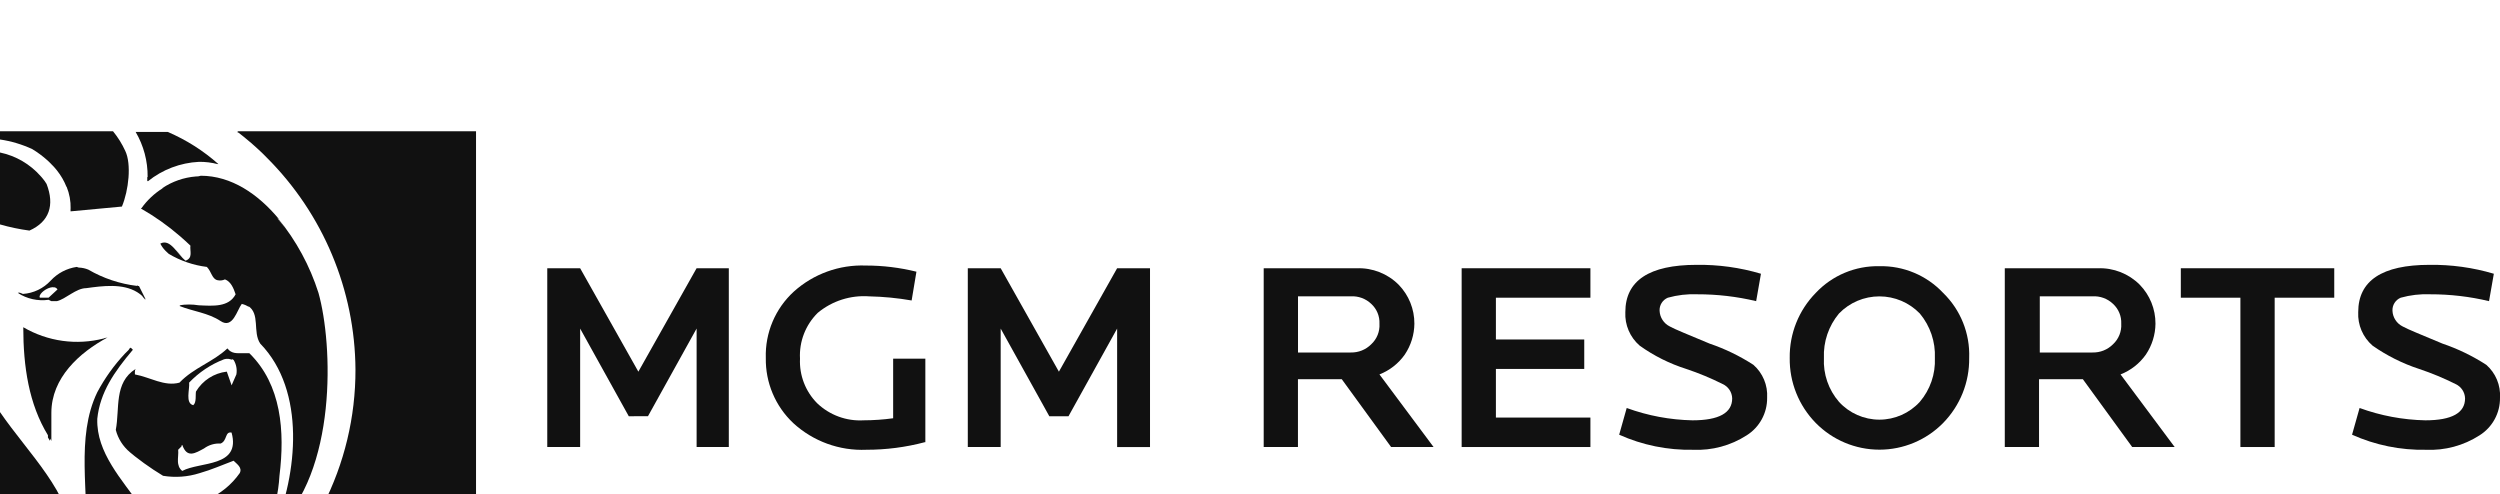
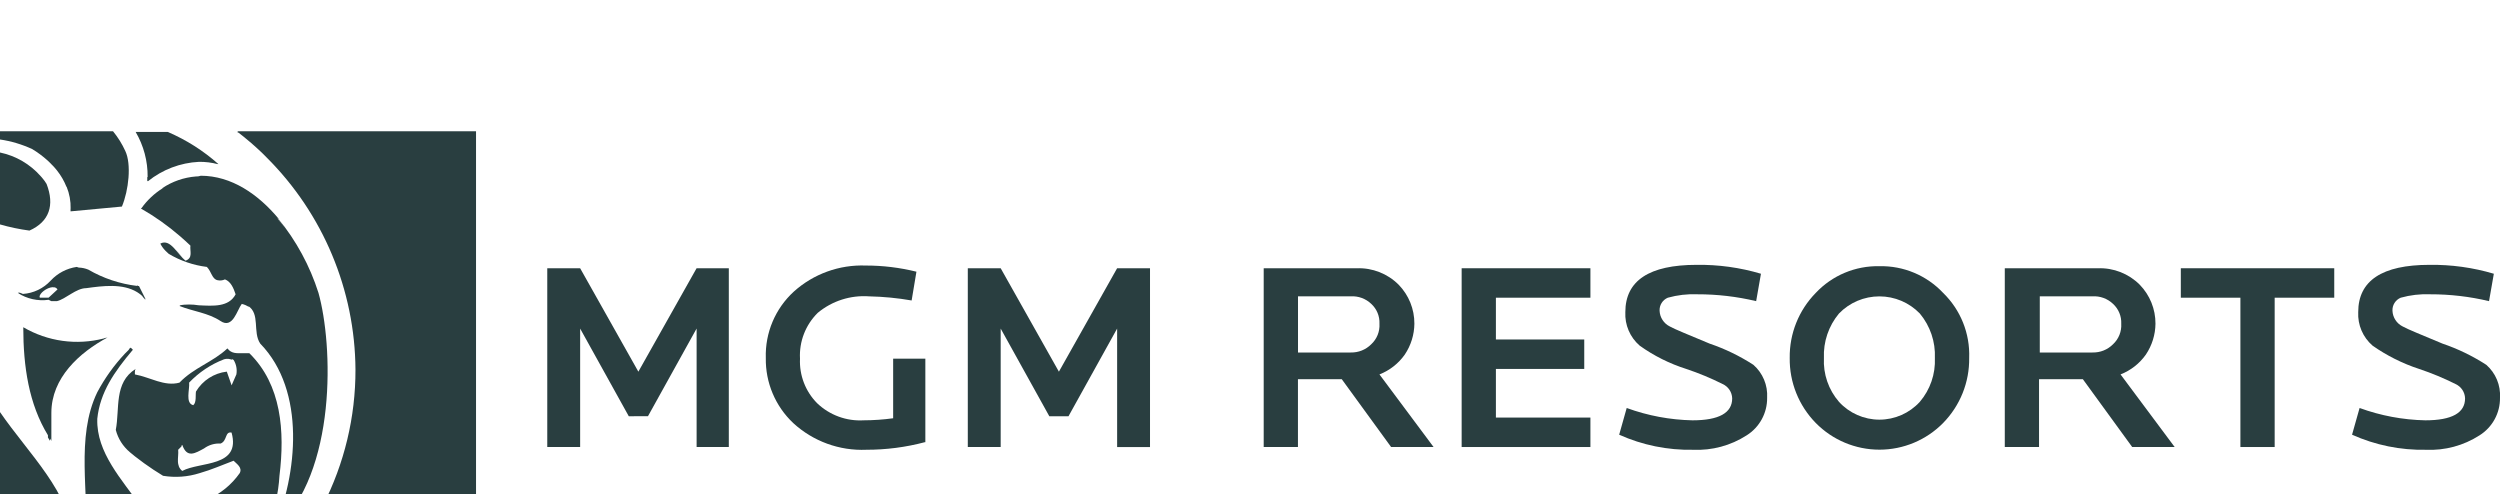
<svg xmlns="http://www.w3.org/2000/svg" id="mgm-cs-logo" width="223" height="44" viewBox="0 0 223 44">
  <defs>
    <clipPath id="clip-path">
-       <rect id="Rectangle_92188" data-name="Rectangle 92188" width="223" height="60" fill="#897900" />
+       <rect id="Rectangle_92188" data-name="Rectangle 92188" width="223" height="60" fill="#293e40" />
    </clipPath>
    <clipPath id="clip-path-2">
      <rect id="Rectangle_104243" data-name="Rectangle 104243" width="223" height="42.584" fill="none" />
    </clipPath>
  </defs>
  <rect id="Rectangle_92191" data-name="Rectangle 92191" width="223" height="44" fill="none" />
  <g id="Component_25_5" data-name="Component 25 – 5" transform="translate(0 3)">
    <g id="Mask_Group_274" data-name="Mask Group 274" clip-path="url(#clip-path)">
      <g id="Group_27661" data-name="Group 27661" transform="translate(0 8.709)" clip-path="url(#clip-path-2)">
-         <path id="Path_41839" data-name="Path 41839" d="M12.4,13.808c-.024,0-.048,0-.073-.006l-.11-.055v.046a11.313,11.313,0,0,1-4.338-1.451,2.4,2.4,0,0,0-.855-.183L6.843,12.1a3.942,3.942,0,0,0-2.322,1.222,3.708,3.708,0,0,1-2.476,1.188,2.251,2.251,0,0,1-.213-.088l-.244-.061c.044.033.091.061.136.09-.046-.012-.089-.014-.136-.029a4.025,4.025,0,0,0,2.749.611l.244.122h.489c.794-.183,1.711-1.161,2.627-1.161,1.454-.2,3.238-.44,4.539.358a2.892,2.892,0,0,1,.349.253h0l.106.092.016.031.244.305-.074-.148c.045.049.092.1.135.148Zm-7.718.1a.568.568,0,0,1,.142.018l.012-.011a.407.407,0,0,1,.294.194l-.794.733H3.544v-.061H3.532c-.032-.326.645-.842,1.152-.872" fill="#111111" />
-         <path id="Path_41840" data-name="Path 41840" d="M8.676,25.66c.244-2.383,1.527-4.216,3.177-6.171l-.183-.183-.031.031-.031-.031a1.3,1.3,0,0,1-.136.2c-.119.118-.241.236-.349.349l0,0-.006.008a15.991,15.991,0,0,0-2.438,3.413C6.726,27.3,7.957,32.365,7.669,36.79l-.032-.01a9.741,9.741,0,0,1-1.786,5.513l-.169.169h.045c-.016.02-.028.041-.045.061h6.476A3.716,3.716,0,0,0,12.6,42.1c.154-.167.305-.348.478-.55,4.765-6.232-4.582-9.9-4.4-15.885" fill="#111111" />
-         <path id="Path_41841" data-name="Path 41841" d="M21.2.061V.122h.075c.318.244.629.5.936.762l.195.163q.521.451,1.017.929c.127.125.255.249.377.379a26.939,26.939,0,0,1,7.908,18.906,26.5,26.5,0,0,1-2.915,12.144l-.017.014a27.359,27.359,0,0,1-3.248,4.911A26.967,26.967,0,0,1,21.2,42.462h.072l-.076.061H42.462V0H21.2Z" fill="#111111" />
-         <path id="Path_41842" data-name="Path 41842" d="M4.237,2.6c.047.044.1.088.142.133q.227.214.433.442c.065.075.131.149.193.225.031.037.061.073.09.111a5.78,5.78,0,0,1,.832,1.441h.017A4.839,4.839,0,0,1,6.3,6.9H6.293v.244l4.582-.428c.611-1.466.855-3.788.305-4.949A8.02,8.02,0,0,0,10.081,0H0V.733a10.49,10.49,0,0,1,2.872.855A9.013,9.013,0,0,1,4.237,2.6" fill="#111111" />
-         <path id="Path_41843" data-name="Path 41843" d="M19.018,40.474q.453-.305.888-.638a13.678,13.678,0,0,0,3.066-3.161q.274-.4.516-.836a11.4,11.4,0,0,0,1.323-3.952c.054-.373.094-.758.117-1.155.489-3.971.183-8.126-2.688-10.936h-.611c-.489,0-.978.061-1.344-.428-1.283,1.222-2.994,1.711-4.277,3.055-1.344.367-2.627-.489-3.971-.733,0-.061-.006-.126-.01-.187l.01,0A.458.458,0,0,1,12.1,21.2c-1.955,1.222-1.405,3.544-1.772,5.438a3.815,3.815,0,0,0,1.263,1.99c-.115-.093-.238-.178-.346-.279a25.121,25.121,0,0,0,3.3,2.383,6.994,6.994,0,0,0,3.261-.237c.523-.148,1.039-.334,1.541-.528.252-.1.5-.2.751-.293s.495-.194.739-.286c.305.305.794.611.55,1.1a6.867,6.867,0,0,1-6.476,2.872,7.148,7.148,0,0,1,.632,4.7h-.022a12.226,12.226,0,0,1-1.833,4.4h.1l-.036.061h1.588c.695-.324,1.383-.676,2.056-1.052q.835-.466,1.627-1m-.811-12.186a2.27,2.27,0,0,1,1.466-.428c.611-.244.367-1.1.978-.978.855,3.116-2.81,2.566-4.4,3.421a.968.968,0,0,1-.305-.414l0-.013a1.279,1.279,0,0,1-.057-.2,1.634,1.634,0,0,1-.021-.164v0c-.023-.367.057-.755.02-1.1l.305-.305c-.01-.01-.012-.029-.02-.042l.082-.081c.428,1.222,1.161.733,1.955.305m2.872-6.6-.428.978-.428-1.222a3.7,3.7,0,0,0-2.749,1.772c-.061.305.061.978-.244,1.222-.733-.183-.305-1.405-.367-2.016a8.538,8.538,0,0,1,3.111-2.077.978.978,0,0,1,.738.061.736.736,0,0,0-.079-.095.58.58,0,0,1,.2.095,1.844,1.844,0,0,1,.244,1.283" fill="#111111" />
-         <path id="Path_41844" data-name="Path 41844" d="M17.9,3.971a1.193,1.193,0,0,1-.428.061A6.277,6.277,0,0,0,14.48,5.071l.038.006a6.7,6.7,0,0,0-1.9,1.785l-.032-.02V6.9a21.865,21.865,0,0,1,3.448,2.439c.326.281.646.569.951.86-.061.489.244,1.1-.428,1.344C15.824,11,15.213,9.531,14.3,10.02a2.41,2.41,0,0,0,.447.625l-.019-.014a2.473,2.473,0,0,0,.23.216c.032.026.058.061.091.086A8.722,8.722,0,0,0,18.451,12.1c.42.42.452,1.085.959,1.187a1.018,1.018,0,0,0,.656-.075c.53.194.771.794.951,1.332-.611,1.161-2.016,1.039-3.3.978a5.323,5.323,0,0,0-1.711,0c.033.013.067.024.1.036l-.1.025c1.222.489,2.566.611,3.666,1.344s1.466-.978,1.894-1.527a1.718,1.718,0,0,1,.672.305,1.146,1.146,0,0,0-.132-.142c1.136.7.407,2.352,1.11,3.38,4.093,4.216,3.3,11.669,1.222,16.557.069-.061.133-.132.2-.2-.027.068-.057.14-.077.2,5.56-5.132,5.132-16.5,3.849-21.078A20.066,20.066,0,0,0,24.822,7.8l.044.016c-1.833-2.2-4.216-3.849-6.965-3.849m7.576,4.734q-.349-.479-.733-.931l.041.015q.361.444.692.916" fill="#111111" />
-         <path id="Path_41845" data-name="Path 41845" d="M5.537,40.249c.076-.148.15-.3.216-.442.053-.115.1-.23.148-.344.029-.071.057-.143.084-.214q.092-.244.166-.483l.009-.03a7.046,7.046,0,0,0,.316-2.322l-.01,0C6.336,32.279,2.576,28.8,0,25.049V42.523H3.666l.916-.733a12,12,0,0,0,.873-1.383c.029-.053.054-.106.081-.158" fill="#111111" />
-         <path id="Path_41846" data-name="Path 41846" d="M15.4,10.264c.078.078.153.166.23.25-.076-.088-.153-.173-.23-.25" fill="#111111" />
-         <path id="Path_41847" data-name="Path 41847" d="M15.626,10.514c.225.26.442.545.625.728-.183-.227-.4-.483-.625-.728" fill="#111111" />
-         <path id="Path_41848" data-name="Path 41848" d="M4.46,27.615v-.2c.043.066.078.137.122.2v-2.5c0-3.116,2.5-5.376,5.01-6.721-.076.026-.155.038-.231.061l.109-.061c-.061.029-.133.056-.2.085a9.5,9.5,0,0,1-7.194-1c0,3.514.5,6.858,2.2,9.636v.2Z" fill="#111111" />
-         <path id="Path_41849" data-name="Path 41849" d="M4.155,4.7a3.62,3.62,0,0,0-.375-.521l-.038-.047c-.036-.042-.073-.081-.109-.122A6.648,6.648,0,0,0,0,1.894V8.309a18.2,18.2,0,0,0,2.627.55C4.4,8.065,4.888,6.6,4.155,4.7" fill="#111111" />
-         <path id="Path_41850" data-name="Path 41850" d="M13.136,4.093V4.46l.058-.04a.18.18,0,0,0,0,.04,7.881,7.881,0,0,1,4.556-1.733,6.293,6.293,0,0,1,1.676.206l-.019-.015c.027.007.053.008.08.015A16.7,16.7,0,0,0,14.968.061H12.1a7.764,7.764,0,0,1,1.069,4.012l-.03.02" fill="#111111" />
-         <path id="Path_41851" data-name="Path 41851" d="M57.8,25.416l4.338-7.82v10.57h2.872V12.219H62.135l-5.193,9.225-5.193-9.225H48.816V28.165h2.933V17.6l4.338,7.82Z" fill="#111111" />
-         <path id="Path_41852" data-name="Path 41852" d="M82.541,27.738V20.284H79.669V25.6a19.666,19.666,0,0,1-2.627.183,5.534,5.534,0,0,1-4.155-1.527,5.294,5.294,0,0,1-1.527-3.971,5.336,5.336,0,0,1,1.588-4.093,6.452,6.452,0,0,1,4.582-1.466,25.086,25.086,0,0,1,3.788.367l.428-2.566a18.7,18.7,0,0,0-4.521-.55A9.087,9.087,0,0,0,70.81,14.3a7.7,7.7,0,0,0-2.5,5.926,7.79,7.79,0,0,0,2.444,5.8,9.061,9.061,0,0,0,6.537,2.383,20.207,20.207,0,0,0,5.193-.672Z" fill="#111111" />
-         <path id="Path_41853" data-name="Path 41853" d="M89.261,17.6l4.338,7.82H95.31l4.338-7.82v10.57h2.933V12.219H99.647l-5.193,9.225-5.193-9.225H86.328V28.165h2.933Z" fill="#111111" />
-         <path id="Path_41854" data-name="Path 41854" d="M125.308,19.917a5.028,5.028,0,0,0,.855-2.749,4.949,4.949,0,0,0-1.405-3.482,5.017,5.017,0,0,0-3.727-1.466h-8.309V28.165h3.055V22.117h3.91l4.4,6.048h3.788l-4.827-6.476a4.991,4.991,0,0,0,2.261-1.772m-4.827-.183h-4.7v-5.01h4.7a2.44,2.44,0,0,1,1.833.672,2.261,2.261,0,0,1,.733,1.772A2.305,2.305,0,0,1,122.314,19a2.487,2.487,0,0,1-1.833.733" fill="#111111" />
-         <path id="Path_41855" data-name="Path 41855" d="M141.865,25.538h-8.431V21.2h7.881V18.573h-7.881V14.846h8.431V12.219H130.379V28.165h11.486Z" fill="#111111" />
-         <path id="Path_41856" data-name="Path 41856" d="M156.405,20.834a17.621,17.621,0,0,0-3.91-1.894c-1.894-.794-3.116-1.283-3.544-1.527a1.639,1.639,0,0,1-.916-1.405,1.2,1.2,0,0,1,.733-1.161,8.444,8.444,0,0,1,2.627-.305,22.4,22.4,0,0,1,5.254.611l.428-2.444a19.2,19.2,0,0,0-5.743-.794c-4.216,0-6.354,1.405-6.354,4.216a3.71,3.71,0,0,0,1.283,2.994,14.855,14.855,0,0,0,4.155,2.077,24.609,24.609,0,0,1,3.238,1.344,1.445,1.445,0,0,1,.855,1.283c0,1.283-1.161,1.955-3.544,1.955a18.23,18.23,0,0,1-5.865-1.1l-.672,2.383a15.353,15.353,0,0,0,6.6,1.344,8.136,8.136,0,0,0,4.765-1.283,3.9,3.9,0,0,0,1.833-3.36,3.622,3.622,0,0,0-1.222-2.933" fill="#111111" />
-         <path id="Path_41857" data-name="Path 41857" d="M167.647,12.036a7.565,7.565,0,0,0-5.682,2.383,8.126,8.126,0,0,0-2.322,5.8,8.126,8.126,0,0,0,2.322,5.8,7.966,7.966,0,0,0,11.364,0,8.126,8.126,0,0,0,2.322-5.8,7.69,7.69,0,0,0-2.322-5.8,7.565,7.565,0,0,0-5.682-2.383m3.6,12.1a4.884,4.884,0,0,1-7.209,0,5.536,5.536,0,0,1-1.344-3.91,5.8,5.8,0,0,1,1.344-3.971,5.017,5.017,0,0,1,7.209,0,5.8,5.8,0,0,1,1.344,3.971,5.639,5.639,0,0,1-1.344,3.91" fill="#111111" />
-         <path id="Path_41858" data-name="Path 41858" d="M191.413,19.917a5.027,5.027,0,0,0,.855-2.749,4.949,4.949,0,0,0-1.405-3.482,5.017,5.017,0,0,0-3.727-1.466h-8.309V28.165h3.055V22.117h3.91l4.4,6.048h3.788l-4.827-6.476a4.992,4.992,0,0,0,2.261-1.772m-4.765-.183h-4.7v-5.01h4.7a2.44,2.44,0,0,1,1.833.672,2.26,2.26,0,0,1,.733,1.772A2.305,2.305,0,0,1,188.481,19a2.487,2.487,0,0,1-1.833.733" fill="#111111" />
-         <path id="Path_41859" data-name="Path 41859" d="M194.529,14.846h5.315V28.165H202.9V14.846h5.315V12.219H194.529Z" fill="#111111" />
-         <path id="Path_41860" data-name="Path 41860" d="M221.778,20.834a17.622,17.622,0,0,0-3.91-1.894c-1.894-.794-3.116-1.283-3.544-1.527a1.639,1.639,0,0,1-.916-1.405,1.2,1.2,0,0,1,.733-1.161,8.444,8.444,0,0,1,2.627-.305,22.4,22.4,0,0,1,5.254.611l.428-2.444a19.2,19.2,0,0,0-5.743-.794c-4.216,0-6.354,1.405-6.354,4.216a3.71,3.71,0,0,0,1.283,2.994,15.832,15.832,0,0,0,4.155,2.077,24.611,24.611,0,0,1,3.238,1.344,1.445,1.445,0,0,1,.855,1.283c0,1.283-1.161,1.955-3.544,1.955a18.23,18.23,0,0,1-5.865-1.1l-.672,2.383a15.353,15.353,0,0,0,6.6,1.344,8.135,8.135,0,0,0,4.765-1.283A3.9,3.9,0,0,0,223,23.766a3.622,3.622,0,0,0-1.222-2.933" fill="#111111" />
-         <rect id="Rectangle_104241" data-name="Rectangle 104241" width="1.65" height="8.737" transform="translate(48.816 33.725)" fill="#111111" />
-         <path id="Path_41861" data-name="Path 41861" d="M58.958,39.773l-4.4-6.048H52.97v8.737h1.588v-6.11l4.4,6.11h1.65V33.725h-1.65Z" fill="#111111" />
-         <path id="Path_41862" data-name="Path 41862" d="M61.951,35.13h2.933v7.332h1.65V35.13h2.933V33.725H61.951Z" fill="#111111" />
-         <path id="Path_41863" data-name="Path 41863" d="M70.81,42.462H77.1V41H72.521V38.674H76.8V37.207H72.521V35.13H77.1V33.725H70.81Z" fill="#111111" />
-         <path id="Path_41864" data-name="Path 41864" d="M86.145,37.941a2.4,2.4,0,0,0,.489-1.527,2.793,2.793,0,0,0-.794-1.894,2.856,2.856,0,0,0-2.077-.794H79.18v8.737h1.711v-3.3h2.138l2.383,3.3h2.077l-2.566-3.544a2.73,2.73,0,0,0,1.222-.978m-1.711-.489a1.29,1.29,0,0,1-.978.367H80.891V35.069h2.566a1.388,1.388,0,0,1,.978.367,1.139,1.139,0,0,1,.428.978,1.259,1.259,0,0,1-.428,1.039" fill="#111111" />
-         <path id="Path_41865" data-name="Path 41865" d="M94.943,39.773l-4.338-6.048h-1.65v8.737h1.65v-6.11l4.338,6.11h1.65V33.725h-1.65Z" fill="#111111" />
-         <path id="Path_41866" data-name="Path 41866" d="M101.419,33.725,98,42.462h1.65l.733-1.955h3.482l.733,1.955h1.65l-3.3-8.737Zm-.672,5.5,1.344-3.788,1.344,3.788Z" fill="#111111" />
-         <path id="Path_41867" data-name="Path 41867" d="M105.757,35.13h2.872v7.332h1.711V35.13h2.872V33.725h-7.454Z" fill="#111111" />
-         <rect id="Rectangle_104242" data-name="Rectangle 104242" width="1.711" height="8.737" transform="translate(114.616 33.725)" fill="#111111" />
-         <path id="Path_41868" data-name="Path 41868" d="M122.5,33.542a4.3,4.3,0,0,0-3.116,1.344,4.575,4.575,0,0,0,0,6.354,4.075,4.075,0,0,0,3.116,1.344,4.3,4.3,0,0,0,3.116-1.344,4.381,4.381,0,0,0,1.283-3.177,4.15,4.15,0,0,0-1.283-3.177,4.075,4.075,0,0,0-3.116-1.344m2.016,6.659a2.662,2.662,0,0,1-3.91,0,3.134,3.134,0,0,1-.733-2.138,3.189,3.189,0,0,1,.733-2.2,2.662,2.662,0,0,1,3.91,0,3.3,3.3,0,0,1,.733,2.2,2.929,2.929,0,0,1-.733,2.138" fill="#111111" />
-         <path id="Path_41869" data-name="Path 41869" d="M134.716,39.773l-4.338-6.048h-1.65v8.737h1.65v-6.11l4.4,6.11h1.65V33.725h-1.711Z" fill="#111111" />
-         <path id="Path_41870" data-name="Path 41870" d="M141.193,33.725l-3.421,8.737h1.711l.733-1.955H143.7l.733,1.955h1.65l-3.36-8.737Zm-.672,5.5,1.344-3.788,1.344,3.788Z" fill="#111111" />
-         <path id="Path_41871" data-name="Path 41871" d="M149.135,33.725h-1.711v8.737h5.987V41h-4.277Z" fill="#111111" />
-         <path id="Path_41872" data-name="Path 41872" d="M155.367,33.664A2.113,2.113,0,0,0,153.29,35.8a2.077,2.077,0,1,0,2.077-2.138m0,3.91a1.833,1.833,0,1,1,1.833-1.833,1.833,1.833,0,0,1-1.833,1.833" fill="#111111" />
-         <path id="Path_41873" data-name="Path 41873" d="M156.283,35.436a.641.641,0,0,0-.672-.672h-1.1v2.077h.428v-.794h.489l.611.794V36.9h.428l-.611-.855a.733.733,0,0,0,.428-.611m-.733.305h-.611v-.672h.611q.275,0,.367.367a.342.342,0,0,1-.367.305" fill="#111111" />
+         <path id="Path_41839" data-name="Path 41839" d="M12.4,13.808c-.024,0-.048,0-.073-.006l-.11-.055v.046a11.313,11.313,0,0,1-4.338-1.451,2.4,2.4,0,0,0-.855-.183L6.843,12.1a3.942,3.942,0,0,0-2.322,1.222,3.708,3.708,0,0,1-2.476,1.188,2.251,2.251,0,0,1-.213-.088l-.244-.061c.044.033.091.061.136.09-.046-.012-.089-.014-.136-.029a4.025,4.025,0,0,0,2.749.611l.244.122h.489c.794-.183,1.711-1.161,2.627-1.161,1.454-.2,3.238-.44,4.539.358a2.892,2.892,0,0,1,.349.253h0l.106.092.016.031.244.305-.074-.148c.045.049.092.1.135.148Zm-7.718.1a.568.568,0,0,1,.142.018l.012-.011a.407.407,0,0,1,.294.194l-.794.733H3.544v-.061H3.532c-.032-.326.645-.842,1.152-.872" fill="#293e40" />
+         <path id="Path_41840" data-name="Path 41840" d="M8.676,25.66c.244-2.383,1.527-4.216,3.177-6.171l-.183-.183-.031.031-.031-.031a1.3,1.3,0,0,1-.136.2c-.119.118-.241.236-.349.349l0,0-.006.008a15.991,15.991,0,0,0-2.438,3.413C6.726,27.3,7.957,32.365,7.669,36.79l-.032-.01a9.741,9.741,0,0,1-1.786,5.513l-.169.169h.045c-.016.02-.028.041-.045.061h6.476A3.716,3.716,0,0,0,12.6,42.1c.154-.167.305-.348.478-.55,4.765-6.232-4.582-9.9-4.4-15.885" fill="#293e40" />
+         <path id="Path_41841" data-name="Path 41841" d="M21.2.061V.122h.075c.318.244.629.5.936.762l.195.163q.521.451,1.017.929c.127.125.255.249.377.379a26.939,26.939,0,0,1,7.908,18.906,26.5,26.5,0,0,1-2.915,12.144l-.017.014a27.359,27.359,0,0,1-3.248,4.911A26.967,26.967,0,0,1,21.2,42.462h.072l-.076.061H42.462V0H21.2Z" fill="#293e40" />
+         <path id="Path_41842" data-name="Path 41842" d="M4.237,2.6c.047.044.1.088.142.133q.227.214.433.442c.065.075.131.149.193.225.031.037.061.073.09.111a5.78,5.78,0,0,1,.832,1.441h.017A4.839,4.839,0,0,1,6.3,6.9H6.293v.244l4.582-.428c.611-1.466.855-3.788.305-4.949A8.02,8.02,0,0,0,10.081,0H0V.733a10.49,10.49,0,0,1,2.872.855A9.013,9.013,0,0,1,4.237,2.6" fill="#293e40" />
+         <path id="Path_41843" data-name="Path 41843" d="M19.018,40.474q.453-.305.888-.638a13.678,13.678,0,0,0,3.066-3.161q.274-.4.516-.836a11.4,11.4,0,0,0,1.323-3.952c.054-.373.094-.758.117-1.155.489-3.971.183-8.126-2.688-10.936h-.611c-.489,0-.978.061-1.344-.428-1.283,1.222-2.994,1.711-4.277,3.055-1.344.367-2.627-.489-3.971-.733,0-.061-.006-.126-.01-.187l.01,0A.458.458,0,0,1,12.1,21.2c-1.955,1.222-1.405,3.544-1.772,5.438a3.815,3.815,0,0,0,1.263,1.99c-.115-.093-.238-.178-.346-.279a25.121,25.121,0,0,0,3.3,2.383,6.994,6.994,0,0,0,3.261-.237c.523-.148,1.039-.334,1.541-.528.252-.1.5-.2.751-.293s.495-.194.739-.286c.305.305.794.611.55,1.1a6.867,6.867,0,0,1-6.476,2.872,7.148,7.148,0,0,1,.632,4.7h-.022a12.226,12.226,0,0,1-1.833,4.4h.1l-.036.061h1.588c.695-.324,1.383-.676,2.056-1.052q.835-.466,1.627-1m-.811-12.186a2.27,2.27,0,0,1,1.466-.428c.611-.244.367-1.1.978-.978.855,3.116-2.81,2.566-4.4,3.421a.968.968,0,0,1-.305-.414l0-.013a1.279,1.279,0,0,1-.057-.2,1.634,1.634,0,0,1-.021-.164v0c-.023-.367.057-.755.02-1.1l.305-.305c-.01-.01-.012-.029-.02-.042l.082-.081c.428,1.222,1.161.733,1.955.305m2.872-6.6-.428.978-.428-1.222a3.7,3.7,0,0,0-2.749,1.772c-.061.305.061.978-.244,1.222-.733-.183-.305-1.405-.367-2.016a8.538,8.538,0,0,1,3.111-2.077.978.978,0,0,1,.738.061.736.736,0,0,0-.079-.095.58.58,0,0,1,.2.095,1.844,1.844,0,0,1,.244,1.283" fill="#293e40" />
+         <path id="Path_41844" data-name="Path 41844" d="M17.9,3.971a1.193,1.193,0,0,1-.428.061A6.277,6.277,0,0,0,14.48,5.071l.038.006a6.7,6.7,0,0,0-1.9,1.785l-.032-.02V6.9a21.865,21.865,0,0,1,3.448,2.439c.326.281.646.569.951.86-.061.489.244,1.1-.428,1.344C15.824,11,15.213,9.531,14.3,10.02a2.41,2.41,0,0,0,.447.625l-.019-.014a2.473,2.473,0,0,0,.23.216c.032.026.058.061.091.086A8.722,8.722,0,0,0,18.451,12.1c.42.42.452,1.085.959,1.187a1.018,1.018,0,0,0,.656-.075c.53.194.771.794.951,1.332-.611,1.161-2.016,1.039-3.3.978a5.323,5.323,0,0,0-1.711,0c.033.013.067.024.1.036l-.1.025c1.222.489,2.566.611,3.666,1.344s1.466-.978,1.894-1.527a1.718,1.718,0,0,1,.672.305,1.146,1.146,0,0,0-.132-.142c1.136.7.407,2.352,1.11,3.38,4.093,4.216,3.3,11.669,1.222,16.557.069-.061.133-.132.2-.2-.027.068-.057.14-.077.2,5.56-5.132,5.132-16.5,3.849-21.078A20.066,20.066,0,0,0,24.822,7.8l.044.016c-1.833-2.2-4.216-3.849-6.965-3.849m7.576,4.734q-.349-.479-.733-.931l.041.015q.361.444.692.916" fill="#293e40" />
+         <path id="Path_41845" data-name="Path 41845" d="M5.537,40.249c.076-.148.15-.3.216-.442.053-.115.1-.23.148-.344.029-.071.057-.143.084-.214q.092-.244.166-.483l.009-.03a7.046,7.046,0,0,0,.316-2.322l-.01,0C6.336,32.279,2.576,28.8,0,25.049V42.523H3.666l.916-.733a12,12,0,0,0,.873-1.383c.029-.053.054-.106.081-.158" fill="#293e40" />
+         <path id="Path_41846" data-name="Path 41846" d="M15.4,10.264c.078.078.153.166.23.25-.076-.088-.153-.173-.23-.25" fill="#293e40" />
+         <path id="Path_41847" data-name="Path 41847" d="M15.626,10.514c.225.26.442.545.625.728-.183-.227-.4-.483-.625-.728" fill="#293e40" />
+         <path id="Path_41848" data-name="Path 41848" d="M4.46,27.615v-.2c.043.066.078.137.122.2v-2.5c0-3.116,2.5-5.376,5.01-6.721-.076.026-.155.038-.231.061l.109-.061c-.061.029-.133.056-.2.085a9.5,9.5,0,0,1-7.194-1c0,3.514.5,6.858,2.2,9.636v.2Z" fill="#293e40" />
+         <path id="Path_41849" data-name="Path 41849" d="M4.155,4.7a3.62,3.62,0,0,0-.375-.521l-.038-.047c-.036-.042-.073-.081-.109-.122A6.648,6.648,0,0,0,0,1.894V8.309a18.2,18.2,0,0,0,2.627.55C4.4,8.065,4.888,6.6,4.155,4.7" fill="#293e40" />
+         <path id="Path_41850" data-name="Path 41850" d="M13.136,4.093V4.46l.058-.04a.18.18,0,0,0,0,.04,7.881,7.881,0,0,1,4.556-1.733,6.293,6.293,0,0,1,1.676.206l-.019-.015c.027.007.053.008.08.015A16.7,16.7,0,0,0,14.968.061H12.1a7.764,7.764,0,0,1,1.069,4.012l-.03.02" fill="#293e40" />
+         <path id="Path_41851" data-name="Path 41851" d="M57.8,25.416l4.338-7.82v10.57h2.872V12.219H62.135l-5.193,9.225-5.193-9.225H48.816V28.165h2.933V17.6l4.338,7.82Z" fill="#293e40" />
+         <path id="Path_41852" data-name="Path 41852" d="M82.541,27.738V20.284H79.669V25.6a19.666,19.666,0,0,1-2.627.183,5.534,5.534,0,0,1-4.155-1.527,5.294,5.294,0,0,1-1.527-3.971,5.336,5.336,0,0,1,1.588-4.093,6.452,6.452,0,0,1,4.582-1.466,25.086,25.086,0,0,1,3.788.367l.428-2.566a18.7,18.7,0,0,0-4.521-.55A9.087,9.087,0,0,0,70.81,14.3a7.7,7.7,0,0,0-2.5,5.926,7.79,7.79,0,0,0,2.444,5.8,9.061,9.061,0,0,0,6.537,2.383,20.207,20.207,0,0,0,5.193-.672Z" fill="#293e40" />
+         <path id="Path_41853" data-name="Path 41853" d="M89.261,17.6l4.338,7.82H95.31l4.338-7.82v10.57h2.933V12.219H99.647l-5.193,9.225-5.193-9.225H86.328V28.165h2.933Z" fill="#293e40" />
+         <path id="Path_41854" data-name="Path 41854" d="M125.308,19.917a5.028,5.028,0,0,0,.855-2.749,4.949,4.949,0,0,0-1.405-3.482,5.017,5.017,0,0,0-3.727-1.466h-8.309V28.165h3.055V22.117h3.91l4.4,6.048h3.788l-4.827-6.476a4.991,4.991,0,0,0,2.261-1.772m-4.827-.183h-4.7v-5.01h4.7a2.44,2.44,0,0,1,1.833.672,2.261,2.261,0,0,1,.733,1.772A2.305,2.305,0,0,1,122.314,19a2.487,2.487,0,0,1-1.833.733" fill="#293e40" />
+         <path id="Path_41855" data-name="Path 41855" d="M141.865,25.538h-8.431V21.2h7.881V18.573h-7.881V14.846h8.431V12.219H130.379V28.165h11.486Z" fill="#293e40" />
+         <path id="Path_41856" data-name="Path 41856" d="M156.405,20.834a17.621,17.621,0,0,0-3.91-1.894c-1.894-.794-3.116-1.283-3.544-1.527a1.639,1.639,0,0,1-.916-1.405,1.2,1.2,0,0,1,.733-1.161,8.444,8.444,0,0,1,2.627-.305,22.4,22.4,0,0,1,5.254.611l.428-2.444a19.2,19.2,0,0,0-5.743-.794c-4.216,0-6.354,1.405-6.354,4.216a3.71,3.71,0,0,0,1.283,2.994,14.855,14.855,0,0,0,4.155,2.077,24.609,24.609,0,0,1,3.238,1.344,1.445,1.445,0,0,1,.855,1.283c0,1.283-1.161,1.955-3.544,1.955a18.23,18.23,0,0,1-5.865-1.1l-.672,2.383a15.353,15.353,0,0,0,6.6,1.344,8.136,8.136,0,0,0,4.765-1.283,3.9,3.9,0,0,0,1.833-3.36,3.622,3.622,0,0,0-1.222-2.933" fill="#293e40" />
+         <path id="Path_41857" data-name="Path 41857" d="M167.647,12.036a7.565,7.565,0,0,0-5.682,2.383,8.126,8.126,0,0,0-2.322,5.8,8.126,8.126,0,0,0,2.322,5.8,7.966,7.966,0,0,0,11.364,0,8.126,8.126,0,0,0,2.322-5.8,7.69,7.69,0,0,0-2.322-5.8,7.565,7.565,0,0,0-5.682-2.383m3.6,12.1a4.884,4.884,0,0,1-7.209,0,5.536,5.536,0,0,1-1.344-3.91,5.8,5.8,0,0,1,1.344-3.971,5.017,5.017,0,0,1,7.209,0,5.8,5.8,0,0,1,1.344,3.971,5.639,5.639,0,0,1-1.344,3.91" fill="#293e40" />
+         <path id="Path_41858" data-name="Path 41858" d="M191.413,19.917a5.027,5.027,0,0,0,.855-2.749,4.949,4.949,0,0,0-1.405-3.482,5.017,5.017,0,0,0-3.727-1.466h-8.309V28.165h3.055V22.117h3.91l4.4,6.048h3.788l-4.827-6.476a4.992,4.992,0,0,0,2.261-1.772m-4.765-.183h-4.7v-5.01h4.7a2.44,2.44,0,0,1,1.833.672,2.26,2.26,0,0,1,.733,1.772A2.305,2.305,0,0,1,188.481,19a2.487,2.487,0,0,1-1.833.733" fill="#293e40" />
+         <path id="Path_41859" data-name="Path 41859" d="M194.529,14.846h5.315V28.165H202.9V14.846h5.315V12.219H194.529Z" fill="#293e40" />
+         <path id="Path_41860" data-name="Path 41860" d="M221.778,20.834a17.622,17.622,0,0,0-3.91-1.894c-1.894-.794-3.116-1.283-3.544-1.527a1.639,1.639,0,0,1-.916-1.405,1.2,1.2,0,0,1,.733-1.161,8.444,8.444,0,0,1,2.627-.305,22.4,22.4,0,0,1,5.254.611l.428-2.444a19.2,19.2,0,0,0-5.743-.794c-4.216,0-6.354,1.405-6.354,4.216a3.71,3.71,0,0,0,1.283,2.994,15.832,15.832,0,0,0,4.155,2.077,24.611,24.611,0,0,1,3.238,1.344,1.445,1.445,0,0,1,.855,1.283c0,1.283-1.161,1.955-3.544,1.955a18.23,18.23,0,0,1-5.865-1.1l-.672,2.383a15.353,15.353,0,0,0,6.6,1.344,8.135,8.135,0,0,0,4.765-1.283A3.9,3.9,0,0,0,223,23.766a3.622,3.622,0,0,0-1.222-2.933" fill="#293e40" />
+         <rect id="Rectangle_104241" data-name="Rectangle 104241" width="1.65" height="8.737" transform="translate(48.816 33.725)" fill="#293e40" />
+         <path id="Path_41861" data-name="Path 41861" d="M58.958,39.773l-4.4-6.048H52.97v8.737h1.588v-6.11l4.4,6.11h1.65V33.725h-1.65Z" fill="#293e40" />
+         <path id="Path_41862" data-name="Path 41862" d="M61.951,35.13h2.933v7.332h1.65V35.13h2.933V33.725H61.951Z" fill="#293e40" />
+         <path id="Path_41863" data-name="Path 41863" d="M70.81,42.462H77.1V41H72.521V38.674H76.8V37.207H72.521V35.13H77.1V33.725H70.81Z" fill="#293e40" />
+         <path id="Path_41864" data-name="Path 41864" d="M86.145,37.941a2.4,2.4,0,0,0,.489-1.527,2.793,2.793,0,0,0-.794-1.894,2.856,2.856,0,0,0-2.077-.794H79.18v8.737h1.711v-3.3h2.138l2.383,3.3h2.077l-2.566-3.544a2.73,2.73,0,0,0,1.222-.978m-1.711-.489a1.29,1.29,0,0,1-.978.367H80.891V35.069h2.566a1.388,1.388,0,0,1,.978.367,1.139,1.139,0,0,1,.428.978,1.259,1.259,0,0,1-.428,1.039" fill="#293e40" />
+         <path id="Path_41865" data-name="Path 41865" d="M94.943,39.773l-4.338-6.048h-1.65v8.737h1.65v-6.11l4.338,6.11h1.65V33.725h-1.65Z" fill="#293e40" />
+         <path id="Path_41866" data-name="Path 41866" d="M101.419,33.725,98,42.462h1.65l.733-1.955h3.482l.733,1.955h1.65l-3.3-8.737Zm-.672,5.5,1.344-3.788,1.344,3.788Z" fill="#293e40" />
+         <path id="Path_41867" data-name="Path 41867" d="M105.757,35.13h2.872v7.332h1.711V35.13h2.872V33.725h-7.454Z" fill="#293e40" />
+         <rect id="Rectangle_104242" data-name="Rectangle 104242" width="1.711" height="8.737" transform="translate(114.616 33.725)" fill="#293e40" />
+         <path id="Path_41868" data-name="Path 41868" d="M122.5,33.542a4.3,4.3,0,0,0-3.116,1.344,4.575,4.575,0,0,0,0,6.354,4.075,4.075,0,0,0,3.116,1.344,4.3,4.3,0,0,0,3.116-1.344,4.381,4.381,0,0,0,1.283-3.177,4.15,4.15,0,0,0-1.283-3.177,4.075,4.075,0,0,0-3.116-1.344m2.016,6.659a2.662,2.662,0,0,1-3.91,0,3.134,3.134,0,0,1-.733-2.138,3.189,3.189,0,0,1,.733-2.2,2.662,2.662,0,0,1,3.91,0,3.3,3.3,0,0,1,.733,2.2,2.929,2.929,0,0,1-.733,2.138" fill="#293e40" />
+         <path id="Path_41869" data-name="Path 41869" d="M134.716,39.773l-4.338-6.048h-1.65v8.737h1.65v-6.11l4.4,6.11h1.65V33.725h-1.711Z" fill="#293e40" />
+         <path id="Path_41870" data-name="Path 41870" d="M141.193,33.725l-3.421,8.737h1.711l.733-1.955H143.7l.733,1.955h1.65l-3.36-8.737Zm-.672,5.5,1.344-3.788,1.344,3.788Z" fill="#293e40" />
+         <path id="Path_41871" data-name="Path 41871" d="M149.135,33.725h-1.711v8.737h5.987V41h-4.277Z" fill="#293e40" />
+         <path id="Path_41872" data-name="Path 41872" d="M155.367,33.664A2.113,2.113,0,0,0,153.29,35.8a2.077,2.077,0,1,0,2.077-2.138m0,3.91a1.833,1.833,0,1,1,1.833-1.833,1.833,1.833,0,0,1-1.833,1.833" fill="#293e40" />
+         <path id="Path_41873" data-name="Path 41873" d="M156.283,35.436a.641.641,0,0,0-.672-.672h-1.1v2.077h.428v-.794h.489l.611.794V36.9h.428l-.611-.855a.733.733,0,0,0,.428-.611m-.733.305h-.611v-.672h.611q.275,0,.367.367a.342.342,0,0,1-.367.305" fill="#293e40" />
      </g>
    </g>
  </g>
</svg>
